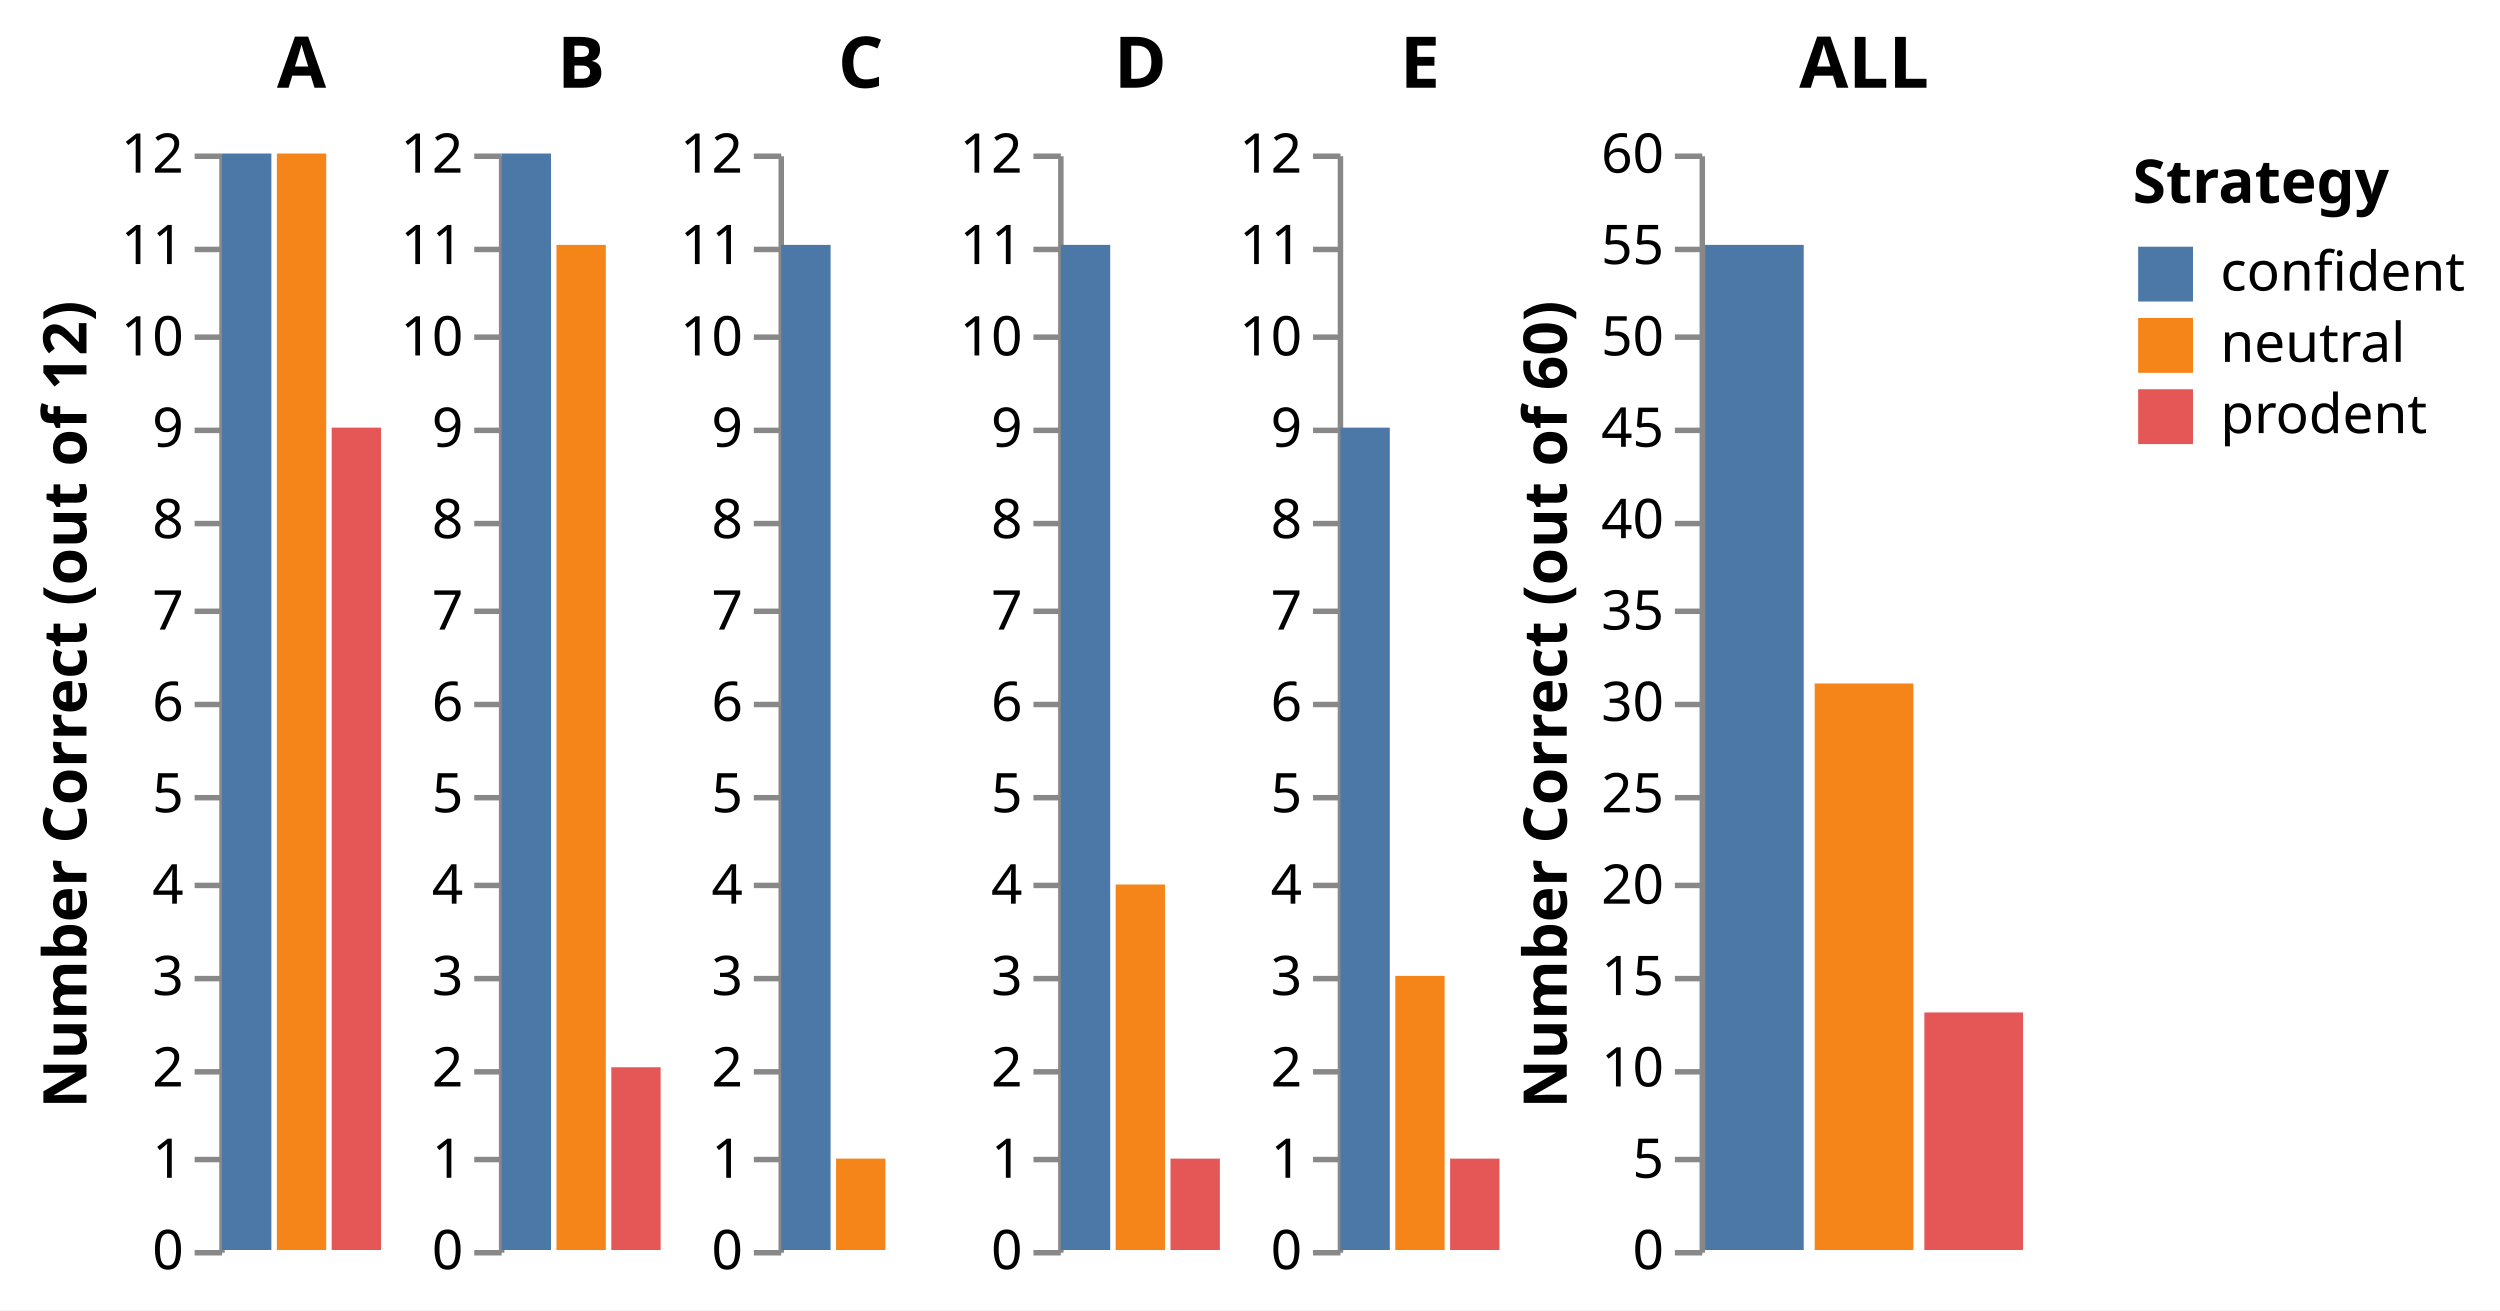
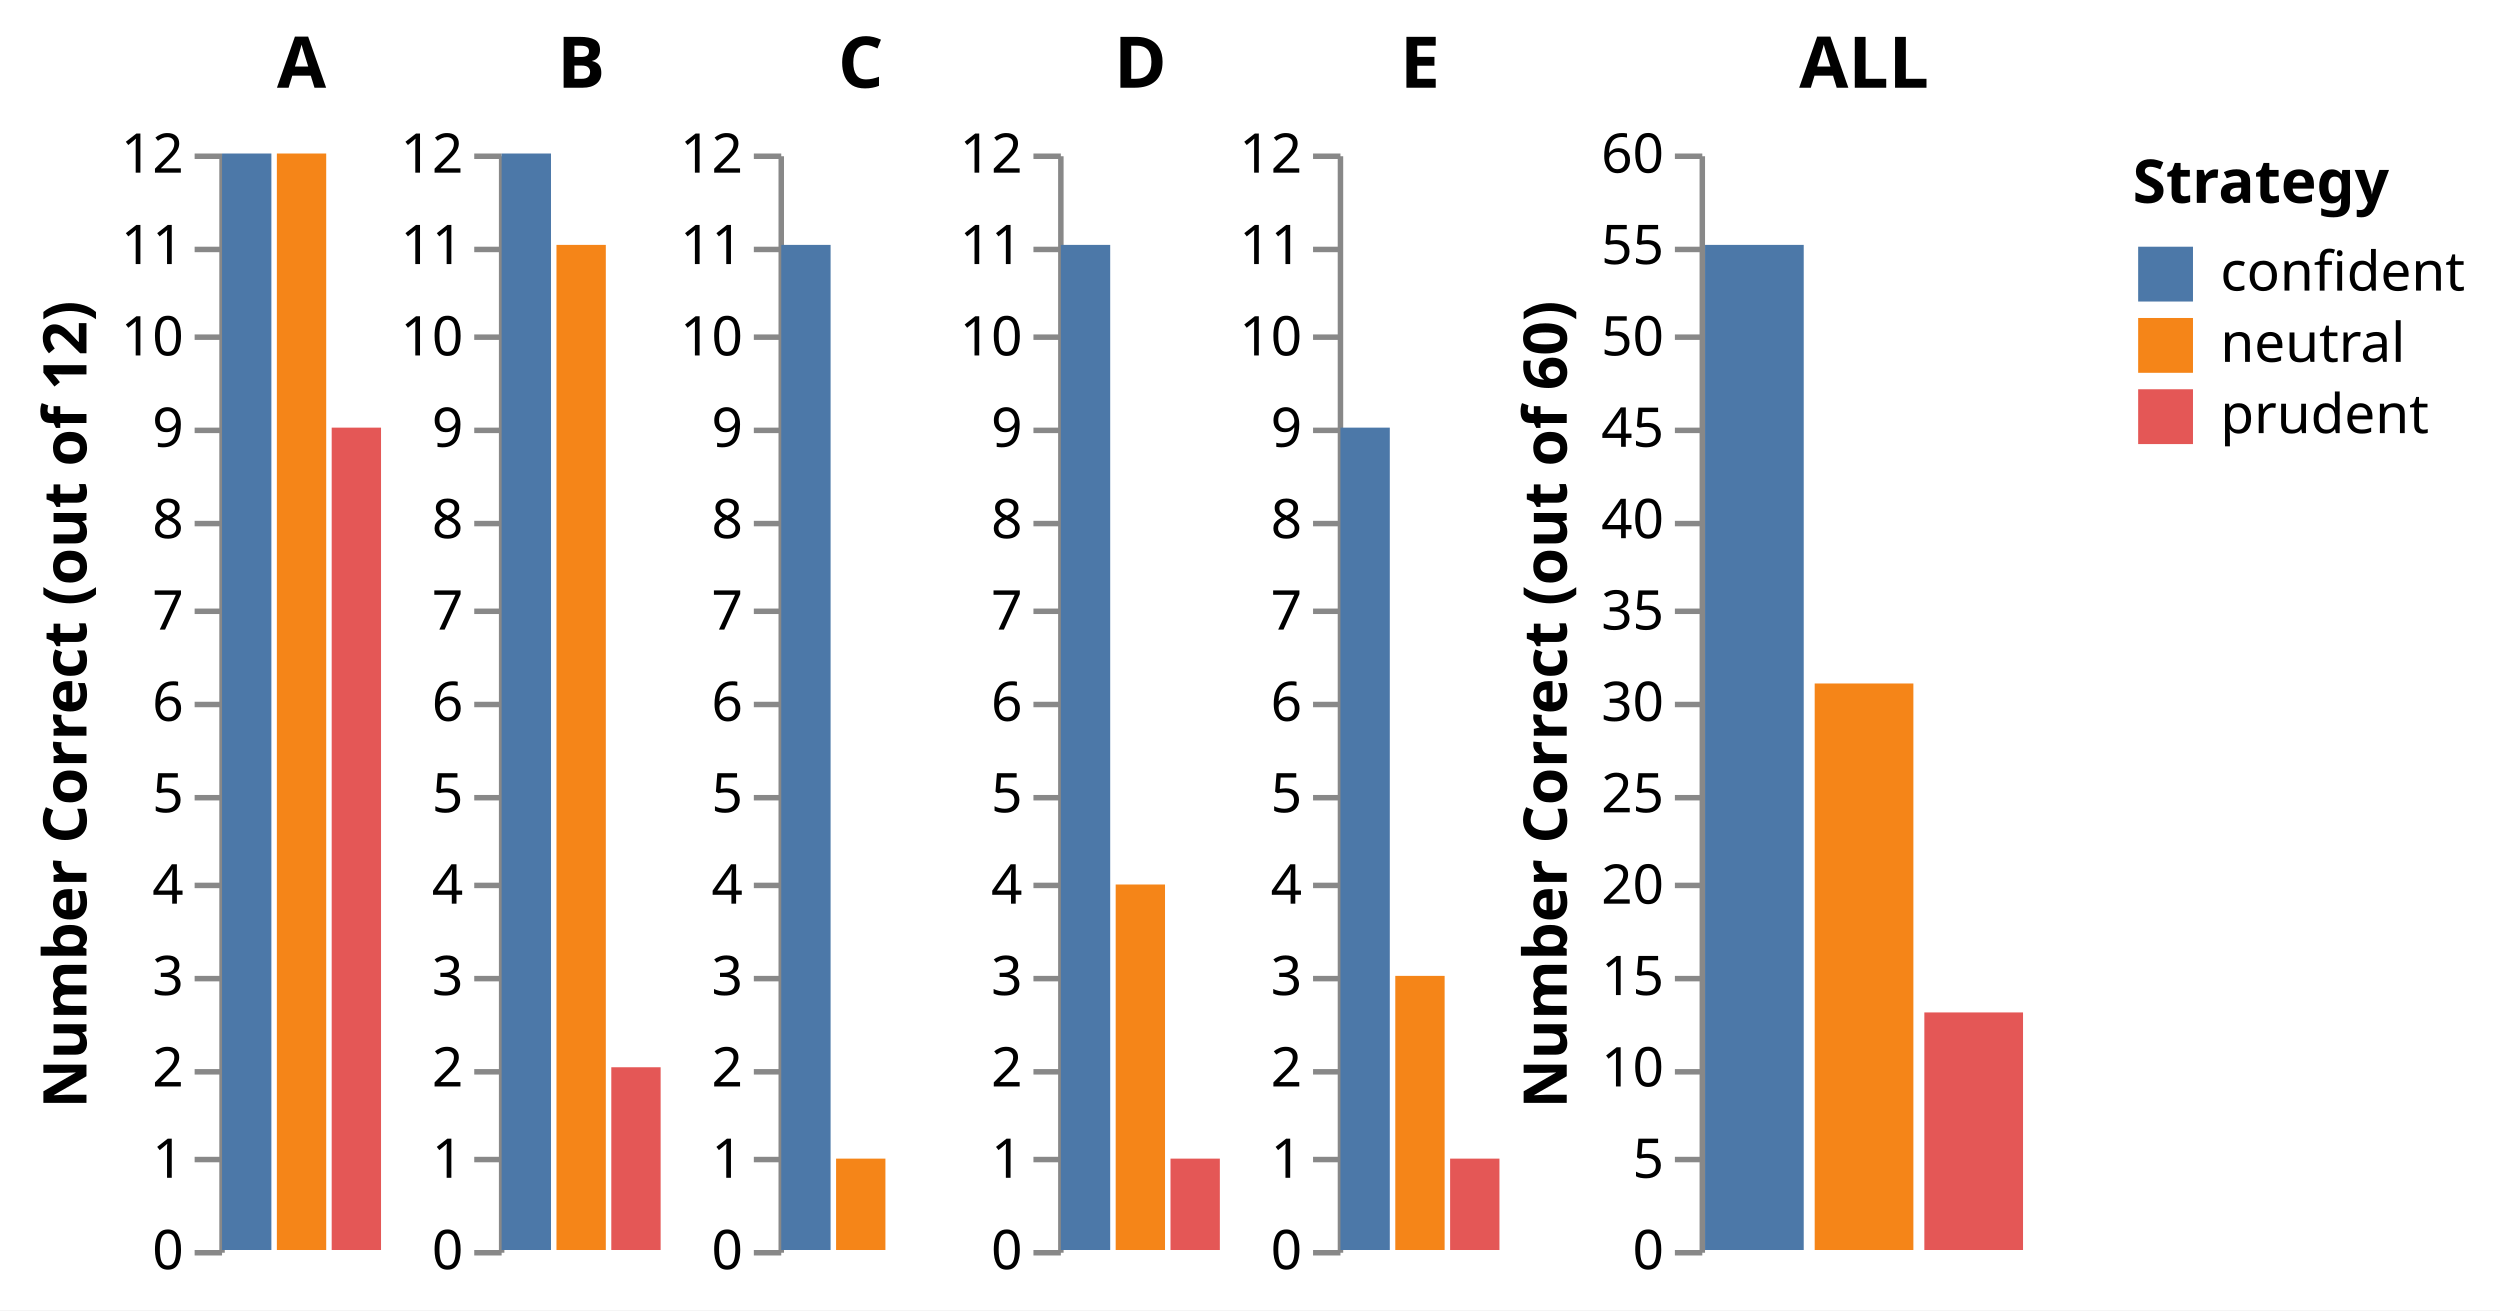
<svg xmlns="http://www.w3.org/2000/svg" class="marks" width="456" height="239" viewBox="0 0 456 239" version="1.1">
  <rect width="456" height="239" style="fill: white;" />
  <g transform="translate(40,28)">
    <g class="mark-group role-frame root">
      <g transform="translate(0,0)">
        <path class="background" d="M0,0h0v200h0Z" style="fill: none;" />
        <g>
          <g class="mark-group role-scope concat_0_group">
            <g transform="translate(0,0)">
              <path class="background" d="M0.5,0.5h30v200h-30Z" style="fill: none; stroke: none;" />
              <g>
                <g class="mark-group role-axis">
                  <g transform="translate(0.5,0.5)">
                    <path class="background" d="M0,0h0v0h0Z" style="pointer-events: none; fill: none;" />
                    <g>
                      <g class="mark-rule role-axis-tick" style="pointer-events: none;">
                        <line transform="translate(0,200)" x2="-5" y2="0" style="fill: none; stroke: #888; stroke-width: 1; opacity: 1;" />
                        <line transform="translate(0,183)" x2="-5" y2="0" style="fill: none; stroke: #888; stroke-width: 1; opacity: 1;" />
                        <line transform="translate(0,167)" x2="-5" y2="0" style="fill: none; stroke: #888; stroke-width: 1; opacity: 1;" />
                        <line transform="translate(0,150)" x2="-5" y2="0" style="fill: none; stroke: #888; stroke-width: 1; opacity: 1;" />
                        <line transform="translate(0,133)" x2="-5" y2="0" style="fill: none; stroke: #888; stroke-width: 1; opacity: 1;" />
                        <line transform="translate(0,117)" x2="-5" y2="0" style="fill: none; stroke: #888; stroke-width: 1; opacity: 1;" />
                        <line transform="translate(0,100)" x2="-5" y2="0" style="fill: none; stroke: #888; stroke-width: 1; opacity: 1;" />
                        <line transform="translate(0,83)" x2="-5" y2="0" style="fill: none; stroke: #888; stroke-width: 1; opacity: 1;" />
                        <line transform="translate(0,67)" x2="-5" y2="0" style="fill: none; stroke: #888; stroke-width: 1; opacity: 1;" />
                        <line transform="translate(0,50)" x2="-5" y2="0" style="fill: none; stroke: #888; stroke-width: 1; opacity: 1;" />
                        <line transform="translate(0,33)" x2="-5" y2="0" style="fill: none; stroke: #888; stroke-width: 1; opacity: 1;" />
                        <line transform="translate(0,17)" x2="-5" y2="0" style="fill: none; stroke: #888; stroke-width: 1; opacity: 1;" />
                        <line transform="translate(0,0)" x2="-5" y2="0" style="fill: none; stroke: #888; stroke-width: 1; opacity: 1;" />
                      </g>
                      <g class="mark-text role-axis-label" style="pointer-events: none;">
                        <text text-anchor="end" transform="translate(-7,203)" style="font-family: sans-serif; font-size: 10px; fill: #000; opacity: 1;">0</text>
                        <text text-anchor="end" transform="translate(-7,186.3333)" style="font-family: sans-serif; font-size: 10px; fill: #000; opacity: 1;">1</text>
                        <text text-anchor="end" transform="translate(-7,169.6667)" style="font-family: sans-serif; font-size: 10px; fill: #000; opacity: 1;">2</text>
                        <text text-anchor="end" transform="translate(-7,153)" style="font-family: sans-serif; font-size: 10px; fill: #000; opacity: 1;">3</text>
                        <text text-anchor="end" transform="translate(-7,136.3333)" style="font-family: sans-serif; font-size: 10px; fill: #000; opacity: 1;">4</text>
                        <text text-anchor="end" transform="translate(-7,119.6667)" style="font-family: sans-serif; font-size: 10px; fill: #000; opacity: 1;">5</text>
                        <text text-anchor="end" transform="translate(-7,103)" style="font-family: sans-serif; font-size: 10px; fill: #000; opacity: 1;">6</text>
                        <text text-anchor="end" transform="translate(-7,86.33333)" style="font-family: sans-serif; font-size: 10px; fill: #000; opacity: 1;">7</text>
                        <text text-anchor="end" transform="translate(-7,69.66667)" style="font-family: sans-serif; font-size: 10px; fill: #000; opacity: 1;">8</text>
                        <text text-anchor="end" transform="translate(-7,53)" style="font-family: sans-serif; font-size: 10px; fill: #000; opacity: 1;">9</text>
                        <text text-anchor="end" transform="translate(-7,36.33333)" style="font-family: sans-serif; font-size: 10px; fill: #000; opacity: 1;">10</text>
                        <text text-anchor="end" transform="translate(-7,19.66667)" style="font-family: sans-serif; font-size: 10px; fill: #000; opacity: 1;">11</text>
                        <text text-anchor="end" transform="translate(-7,3)" style="font-family: sans-serif; font-size: 10px; fill: #000; opacity: 1;">12</text>
                      </g>
                      <g class="mark-rule role-axis-domain" style="pointer-events: none;">
                        <line transform="translate(0,200)" x2="0" y2="-200" style="fill: none; stroke: #888; stroke-width: 1; opacity: 1;" />
                      </g>
                      <g class="mark-text role-axis-title" style="pointer-events: none;">
                        <text text-anchor="middle" transform="translate(-22.72852,100) rotate(-90) translate(0,-2)" style="font-family: sans-serif; font-size: 11px; font-weight: bold; fill: #000; opacity: 1;">Number Correct (out of 12)</text>
                      </g>
                    </g>
                    <path class="foreground" d="" style="pointer-events: none; display: none; fill: none;" />
                  </g>
                </g>
                <g class="mark-rect role-mark concat_0_marks">
                  <path d="M0.5,0h9v200h-9Z" style="fill: #4c78a8;" />
                  <path d="M20.5,50h9v150h-9Z" style="fill: #e45756;" />
                  <path d="M10.5,0h9v200h-9Z" style="fill: #f58518;" />
                </g>
                <g class="mark-group role-title">
                  <g transform="translate(15,-22)">
                    <path class="background" d="M0,0h0v0h0Z" style="pointer-events: none; fill: none;" />
                    <g>
                      <g class="mark-text role-title-text" style="pointer-events: none;">
                        <text text-anchor="middle" transform="translate(0,10)" style="font-family: sans-serif; font-size: 13px; font-weight: bold; fill: #000; opacity: 1;">A</text>
                      </g>
                    </g>
                    <path class="foreground" d="" style="pointer-events: none; display: none; fill: none;" />
                  </g>
                </g>
              </g>
              <path class="foreground" d="" style="display: none; fill: none;" />
            </g>
          </g>
          <g class="mark-group role-scope concat_1_group">
            <g transform="translate(51,0)">
              <path class="background" d="M0.5,0.5h30v200h-30Z" style="fill: none; stroke: none;" />
              <g>
                <g class="mark-group role-axis">
                  <g transform="translate(0.5,0.5)">
                    <path class="background" d="M0,0h0v0h0Z" style="pointer-events: none; fill: none;" />
                    <g>
                      <g class="mark-rule role-axis-tick" style="pointer-events: none;">
                        <line transform="translate(0,200)" x2="-5" y2="0" style="fill: none; stroke: #888; stroke-width: 1; opacity: 1;" />
                        <line transform="translate(0,183)" x2="-5" y2="0" style="fill: none; stroke: #888; stroke-width: 1; opacity: 1;" />
                        <line transform="translate(0,167)" x2="-5" y2="0" style="fill: none; stroke: #888; stroke-width: 1; opacity: 1;" />
                        <line transform="translate(0,150)" x2="-5" y2="0" style="fill: none; stroke: #888; stroke-width: 1; opacity: 1;" />
                        <line transform="translate(0,133)" x2="-5" y2="0" style="fill: none; stroke: #888; stroke-width: 1; opacity: 1;" />
                        <line transform="translate(0,117)" x2="-5" y2="0" style="fill: none; stroke: #888; stroke-width: 1; opacity: 1;" />
                        <line transform="translate(0,100)" x2="-5" y2="0" style="fill: none; stroke: #888; stroke-width: 1; opacity: 1;" />
                        <line transform="translate(0,83)" x2="-5" y2="0" style="fill: none; stroke: #888; stroke-width: 1; opacity: 1;" />
                        <line transform="translate(0,67)" x2="-5" y2="0" style="fill: none; stroke: #888; stroke-width: 1; opacity: 1;" />
                        <line transform="translate(0,50)" x2="-5" y2="0" style="fill: none; stroke: #888; stroke-width: 1; opacity: 1;" />
                        <line transform="translate(0,33)" x2="-5" y2="0" style="fill: none; stroke: #888; stroke-width: 1; opacity: 1;" />
                        <line transform="translate(0,17)" x2="-5" y2="0" style="fill: none; stroke: #888; stroke-width: 1; opacity: 1;" />
                        <line transform="translate(0,0)" x2="-5" y2="0" style="fill: none; stroke: #888; stroke-width: 1; opacity: 1;" />
                      </g>
                      <g class="mark-text role-axis-label" style="pointer-events: none;">
                        <text text-anchor="end" transform="translate(-7,203)" style="font-family: sans-serif; font-size: 10px; fill: #000; opacity: 1;">0</text>
                        <text text-anchor="end" transform="translate(-7,186.3333)" style="font-family: sans-serif; font-size: 10px; fill: #000; opacity: 1;">1</text>
                        <text text-anchor="end" transform="translate(-7,169.6667)" style="font-family: sans-serif; font-size: 10px; fill: #000; opacity: 1;">2</text>
                        <text text-anchor="end" transform="translate(-7,153)" style="font-family: sans-serif; font-size: 10px; fill: #000; opacity: 1;">3</text>
                        <text text-anchor="end" transform="translate(-7,136.3333)" style="font-family: sans-serif; font-size: 10px; fill: #000; opacity: 1;">4</text>
                        <text text-anchor="end" transform="translate(-7,119.6667)" style="font-family: sans-serif; font-size: 10px; fill: #000; opacity: 1;">5</text>
                        <text text-anchor="end" transform="translate(-7,103)" style="font-family: sans-serif; font-size: 10px; fill: #000; opacity: 1;">6</text>
                        <text text-anchor="end" transform="translate(-7,86.33333)" style="font-family: sans-serif; font-size: 10px; fill: #000; opacity: 1;">7</text>
                        <text text-anchor="end" transform="translate(-7,69.66667)" style="font-family: sans-serif; font-size: 10px; fill: #000; opacity: 1;">8</text>
                        <text text-anchor="end" transform="translate(-7,53)" style="font-family: sans-serif; font-size: 10px; fill: #000; opacity: 1;">9</text>
                        <text text-anchor="end" transform="translate(-7,36.33333)" style="font-family: sans-serif; font-size: 10px; fill: #000; opacity: 1;">10</text>
                        <text text-anchor="end" transform="translate(-7,19.66667)" style="font-family: sans-serif; font-size: 10px; fill: #000; opacity: 1;">11</text>
                        <text text-anchor="end" transform="translate(-7,3)" style="font-family: sans-serif; font-size: 10px; fill: #000; opacity: 1;">12</text>
                      </g>
                      <g class="mark-rule role-axis-domain" style="pointer-events: none;">
                        <line transform="translate(0,200)" x2="0" y2="-200" style="fill: none; stroke: #888; stroke-width: 1; opacity: 1;" />
                      </g>
                    </g>
                    <path class="foreground" d="" style="pointer-events: none; display: none; fill: none;" />
                  </g>
                </g>
                <g class="mark-rect role-mark concat_1_marks">
                  <path d="M0.5,0h9v200h-9Z" style="fill: #4c78a8;" />
                  <path d="M20.5,166.667h9v33.333h-9Z" style="fill: #e45756;" />
                  <path d="M10.5,16.667h9v183.333h-9Z" style="fill: #f58518;" />
                </g>
                <g class="mark-group role-title">
                  <g transform="translate(15,-22)">
                    <path class="background" d="M0,0h0v0h0Z" style="pointer-events: none; fill: none;" />
                    <g>
                      <g class="mark-text role-title-text" style="pointer-events: none;">
                        <text text-anchor="middle" transform="translate(0,10)" style="font-family: sans-serif; font-size: 13px; font-weight: bold; fill: #000; opacity: 1;">B</text>
                      </g>
                    </g>
                    <path class="foreground" d="" style="pointer-events: none; display: none; fill: none;" />
                  </g>
                </g>
              </g>
              <path class="foreground" d="" style="display: none; fill: none;" />
            </g>
          </g>
          <g class="mark-group role-scope concat_2_group">
            <g transform="translate(102,0)">
              <path class="background" d="M0.5,0.5h30v200h-30Z" style="fill: none; stroke: none;" />
              <g>
                <g class="mark-group role-axis">
                  <g transform="translate(0.5,0.5)">
                    <path class="background" d="M0,0h0v0h0Z" style="pointer-events: none; fill: none;" />
                    <g>
                      <g class="mark-rule role-axis-tick" style="pointer-events: none;">
                        <line transform="translate(0,200)" x2="-5" y2="0" style="fill: none; stroke: #888; stroke-width: 1; opacity: 1;" />
                        <line transform="translate(0,183)" x2="-5" y2="0" style="fill: none; stroke: #888; stroke-width: 1; opacity: 1;" />
                        <line transform="translate(0,167)" x2="-5" y2="0" style="fill: none; stroke: #888; stroke-width: 1; opacity: 1;" />
                        <line transform="translate(0,150)" x2="-5" y2="0" style="fill: none; stroke: #888; stroke-width: 1; opacity: 1;" />
                        <line transform="translate(0,133)" x2="-5" y2="0" style="fill: none; stroke: #888; stroke-width: 1; opacity: 1;" />
                        <line transform="translate(0,117)" x2="-5" y2="0" style="fill: none; stroke: #888; stroke-width: 1; opacity: 1;" />
                        <line transform="translate(0,100)" x2="-5" y2="0" style="fill: none; stroke: #888; stroke-width: 1; opacity: 1;" />
                        <line transform="translate(0,83)" x2="-5" y2="0" style="fill: none; stroke: #888; stroke-width: 1; opacity: 1;" />
                        <line transform="translate(0,67)" x2="-5" y2="0" style="fill: none; stroke: #888; stroke-width: 1; opacity: 1;" />
                        <line transform="translate(0,50)" x2="-5" y2="0" style="fill: none; stroke: #888; stroke-width: 1; opacity: 1;" />
                        <line transform="translate(0,33)" x2="-5" y2="0" style="fill: none; stroke: #888; stroke-width: 1; opacity: 1;" />
                        <line transform="translate(0,17)" x2="-5" y2="0" style="fill: none; stroke: #888; stroke-width: 1; opacity: 1;" />
                        <line transform="translate(0,0)" x2="-5" y2="0" style="fill: none; stroke: #888; stroke-width: 1; opacity: 1;" />
                      </g>
                      <g class="mark-text role-axis-label" style="pointer-events: none;">
                        <text text-anchor="end" transform="translate(-7,203)" style="font-family: sans-serif; font-size: 10px; fill: #000; opacity: 1;">0</text>
                        <text text-anchor="end" transform="translate(-7,186.3333)" style="font-family: sans-serif; font-size: 10px; fill: #000; opacity: 1;">1</text>
                        <text text-anchor="end" transform="translate(-7,169.6667)" style="font-family: sans-serif; font-size: 10px; fill: #000; opacity: 1;">2</text>
                        <text text-anchor="end" transform="translate(-7,153)" style="font-family: sans-serif; font-size: 10px; fill: #000; opacity: 1;">3</text>
                        <text text-anchor="end" transform="translate(-7,136.3333)" style="font-family: sans-serif; font-size: 10px; fill: #000; opacity: 1;">4</text>
                        <text text-anchor="end" transform="translate(-7,119.6667)" style="font-family: sans-serif; font-size: 10px; fill: #000; opacity: 1;">5</text>
                        <text text-anchor="end" transform="translate(-7,103)" style="font-family: sans-serif; font-size: 10px; fill: #000; opacity: 1;">6</text>
                        <text text-anchor="end" transform="translate(-7,86.33333)" style="font-family: sans-serif; font-size: 10px; fill: #000; opacity: 1;">7</text>
                        <text text-anchor="end" transform="translate(-7,69.66667)" style="font-family: sans-serif; font-size: 10px; fill: #000; opacity: 1;">8</text>
                        <text text-anchor="end" transform="translate(-7,53)" style="font-family: sans-serif; font-size: 10px; fill: #000; opacity: 1;">9</text>
                        <text text-anchor="end" transform="translate(-7,36.33333)" style="font-family: sans-serif; font-size: 10px; fill: #000; opacity: 1;">10</text>
                        <text text-anchor="end" transform="translate(-7,19.66667)" style="font-family: sans-serif; font-size: 10px; fill: #000; opacity: 1;">11</text>
                        <text text-anchor="end" transform="translate(-7,3)" style="font-family: sans-serif; font-size: 10px; fill: #000; opacity: 1;">12</text>
                      </g>
                      <g class="mark-rule role-axis-domain" style="pointer-events: none;">
                        <line transform="translate(0,200)" x2="0" y2="-200" style="fill: none; stroke: #888; stroke-width: 1; opacity: 1;" />
                      </g>
                    </g>
                    <path class="foreground" d="" style="pointer-events: none; display: none; fill: none;" />
                  </g>
                </g>
                <g class="mark-rect role-mark concat_2_marks">
                  <path d="M0.5,16.667h9v183.333h-9Z" style="fill: #4c78a8;" />
                  <path d="M20.5,200h9v0h-9Z" style="fill: #e45756;" />
                  <path d="M10.5,183.333h9v16.667h-9Z" style="fill: #f58518;" />
                </g>
                <g class="mark-group role-title">
                  <g transform="translate(15,-22)">
                    <path class="background" d="M0,0h0v0h0Z" style="pointer-events: none; fill: none;" />
                    <g>
                      <g class="mark-text role-title-text" style="pointer-events: none;">
                        <text text-anchor="middle" transform="translate(0,10)" style="font-family: sans-serif; font-size: 13px; font-weight: bold; fill: #000; opacity: 1;">C</text>
                      </g>
                    </g>
                    <path class="foreground" d="" style="pointer-events: none; display: none; fill: none;" />
                  </g>
                </g>
              </g>
              <path class="foreground" d="" style="display: none; fill: none;" />
            </g>
          </g>
          <g class="mark-group role-scope concat_3_group">
            <g transform="translate(153,0)">
              <path class="background" d="M0.5,0.5h30v200h-30Z" style="fill: none; stroke: none;" />
              <g>
                <g class="mark-group role-axis">
                  <g transform="translate(0.5,0.5)">
                    <path class="background" d="M0,0h0v0h0Z" style="pointer-events: none; fill: none;" />
                    <g>
                      <g class="mark-rule role-axis-tick" style="pointer-events: none;">
                        <line transform="translate(0,200)" x2="-5" y2="0" style="fill: none; stroke: #888; stroke-width: 1; opacity: 1;" />
                        <line transform="translate(0,183)" x2="-5" y2="0" style="fill: none; stroke: #888; stroke-width: 1; opacity: 1;" />
                        <line transform="translate(0,167)" x2="-5" y2="0" style="fill: none; stroke: #888; stroke-width: 1; opacity: 1;" />
                        <line transform="translate(0,150)" x2="-5" y2="0" style="fill: none; stroke: #888; stroke-width: 1; opacity: 1;" />
                        <line transform="translate(0,133)" x2="-5" y2="0" style="fill: none; stroke: #888; stroke-width: 1; opacity: 1;" />
                        <line transform="translate(0,117)" x2="-5" y2="0" style="fill: none; stroke: #888; stroke-width: 1; opacity: 1;" />
                        <line transform="translate(0,100)" x2="-5" y2="0" style="fill: none; stroke: #888; stroke-width: 1; opacity: 1;" />
                        <line transform="translate(0,83)" x2="-5" y2="0" style="fill: none; stroke: #888; stroke-width: 1; opacity: 1;" />
                        <line transform="translate(0,67)" x2="-5" y2="0" style="fill: none; stroke: #888; stroke-width: 1; opacity: 1;" />
                        <line transform="translate(0,50)" x2="-5" y2="0" style="fill: none; stroke: #888; stroke-width: 1; opacity: 1;" />
                        <line transform="translate(0,33)" x2="-5" y2="0" style="fill: none; stroke: #888; stroke-width: 1; opacity: 1;" />
                        <line transform="translate(0,17)" x2="-5" y2="0" style="fill: none; stroke: #888; stroke-width: 1; opacity: 1;" />
                        <line transform="translate(0,0)" x2="-5" y2="0" style="fill: none; stroke: #888; stroke-width: 1; opacity: 1;" />
                      </g>
                      <g class="mark-text role-axis-label" style="pointer-events: none;">
                        <text text-anchor="end" transform="translate(-7,203)" style="font-family: sans-serif; font-size: 10px; fill: #000; opacity: 1;">0</text>
                        <text text-anchor="end" transform="translate(-7,186.3333)" style="font-family: sans-serif; font-size: 10px; fill: #000; opacity: 1;">1</text>
                        <text text-anchor="end" transform="translate(-7,169.6667)" style="font-family: sans-serif; font-size: 10px; fill: #000; opacity: 1;">2</text>
                        <text text-anchor="end" transform="translate(-7,153)" style="font-family: sans-serif; font-size: 10px; fill: #000; opacity: 1;">3</text>
                        <text text-anchor="end" transform="translate(-7,136.3333)" style="font-family: sans-serif; font-size: 10px; fill: #000; opacity: 1;">4</text>
                        <text text-anchor="end" transform="translate(-7,119.6667)" style="font-family: sans-serif; font-size: 10px; fill: #000; opacity: 1;">5</text>
                        <text text-anchor="end" transform="translate(-7,103)" style="font-family: sans-serif; font-size: 10px; fill: #000; opacity: 1;">6</text>
                        <text text-anchor="end" transform="translate(-7,86.33333)" style="font-family: sans-serif; font-size: 10px; fill: #000; opacity: 1;">7</text>
                        <text text-anchor="end" transform="translate(-7,69.66667)" style="font-family: sans-serif; font-size: 10px; fill: #000; opacity: 1;">8</text>
                        <text text-anchor="end" transform="translate(-7,53)" style="font-family: sans-serif; font-size: 10px; fill: #000; opacity: 1;">9</text>
                        <text text-anchor="end" transform="translate(-7,36.33333)" style="font-family: sans-serif; font-size: 10px; fill: #000; opacity: 1;">10</text>
                        <text text-anchor="end" transform="translate(-7,19.66667)" style="font-family: sans-serif; font-size: 10px; fill: #000; opacity: 1;">11</text>
                        <text text-anchor="end" transform="translate(-7,3)" style="font-family: sans-serif; font-size: 10px; fill: #000; opacity: 1;">12</text>
                      </g>
                      <g class="mark-rule role-axis-domain" style="pointer-events: none;">
                        <line transform="translate(0,200)" x2="0" y2="-200" style="fill: none; stroke: #888; stroke-width: 1; opacity: 1;" />
                      </g>
                    </g>
                    <path class="foreground" d="" style="pointer-events: none; display: none; fill: none;" />
                  </g>
                </g>
                <g class="mark-rect role-mark concat_3_marks">
                  <path d="M0.5,16.667h9v183.333h-9Z" style="fill: #4c78a8;" />
                  <path d="M20.5,183.333h9v16.667h-9Z" style="fill: #e45756;" />
                  <path d="M10.5,133.333h9v66.667h-9Z" style="fill: #f58518;" />
                </g>
                <g class="mark-group role-title">
                  <g transform="translate(15,-22)">
                    <path class="background" d="M0,0h0v0h0Z" style="pointer-events: none; fill: none;" />
                    <g>
                      <g class="mark-text role-title-text" style="pointer-events: none;">
                        <text text-anchor="middle" transform="translate(0,10)" style="font-family: sans-serif; font-size: 13px; font-weight: bold; fill: #000; opacity: 1;">D</text>
                      </g>
                    </g>
                    <path class="foreground" d="" style="pointer-events: none; display: none; fill: none;" />
                  </g>
                </g>
              </g>
              <path class="foreground" d="" style="display: none; fill: none;" />
            </g>
          </g>
          <g class="mark-group role-scope concat_4_group">
            <g transform="translate(204,0)">
              <path class="background" d="M0.5,0.5h30v200h-30Z" style="fill: none; stroke: none;" />
              <g>
                <g class="mark-group role-axis">
                  <g transform="translate(0.5,0.5)">
                    <path class="background" d="M0,0h0v0h0Z" style="pointer-events: none; fill: none;" />
                    <g>
                      <g class="mark-rule role-axis-tick" style="pointer-events: none;">
                        <line transform="translate(0,200)" x2="-5" y2="0" style="fill: none; stroke: #888; stroke-width: 1; opacity: 1;" />
                        <line transform="translate(0,183)" x2="-5" y2="0" style="fill: none; stroke: #888; stroke-width: 1; opacity: 1;" />
                        <line transform="translate(0,167)" x2="-5" y2="0" style="fill: none; stroke: #888; stroke-width: 1; opacity: 1;" />
                        <line transform="translate(0,150)" x2="-5" y2="0" style="fill: none; stroke: #888; stroke-width: 1; opacity: 1;" />
                        <line transform="translate(0,133)" x2="-5" y2="0" style="fill: none; stroke: #888; stroke-width: 1; opacity: 1;" />
                        <line transform="translate(0,117)" x2="-5" y2="0" style="fill: none; stroke: #888; stroke-width: 1; opacity: 1;" />
                        <line transform="translate(0,100)" x2="-5" y2="0" style="fill: none; stroke: #888; stroke-width: 1; opacity: 1;" />
                        <line transform="translate(0,83)" x2="-5" y2="0" style="fill: none; stroke: #888; stroke-width: 1; opacity: 1;" />
                        <line transform="translate(0,67)" x2="-5" y2="0" style="fill: none; stroke: #888; stroke-width: 1; opacity: 1;" />
                        <line transform="translate(0,50)" x2="-5" y2="0" style="fill: none; stroke: #888; stroke-width: 1; opacity: 1;" />
                        <line transform="translate(0,33)" x2="-5" y2="0" style="fill: none; stroke: #888; stroke-width: 1; opacity: 1;" />
                        <line transform="translate(0,17)" x2="-5" y2="0" style="fill: none; stroke: #888; stroke-width: 1; opacity: 1;" />
                        <line transform="translate(0,0)" x2="-5" y2="0" style="fill: none; stroke: #888; stroke-width: 1; opacity: 1;" />
                      </g>
                      <g class="mark-text role-axis-label" style="pointer-events: none;">
                        <text text-anchor="end" transform="translate(-7,203)" style="font-family: sans-serif; font-size: 10px; fill: #000; opacity: 1;">0</text>
                        <text text-anchor="end" transform="translate(-7,186.3333)" style="font-family: sans-serif; font-size: 10px; fill: #000; opacity: 1;">1</text>
                        <text text-anchor="end" transform="translate(-7,169.6667)" style="font-family: sans-serif; font-size: 10px; fill: #000; opacity: 1;">2</text>
                        <text text-anchor="end" transform="translate(-7,153)" style="font-family: sans-serif; font-size: 10px; fill: #000; opacity: 1;">3</text>
                        <text text-anchor="end" transform="translate(-7,136.3333)" style="font-family: sans-serif; font-size: 10px; fill: #000; opacity: 1;">4</text>
                        <text text-anchor="end" transform="translate(-7,119.6667)" style="font-family: sans-serif; font-size: 10px; fill: #000; opacity: 1;">5</text>
                        <text text-anchor="end" transform="translate(-7,103)" style="font-family: sans-serif; font-size: 10px; fill: #000; opacity: 1;">6</text>
                        <text text-anchor="end" transform="translate(-7,86.33333)" style="font-family: sans-serif; font-size: 10px; fill: #000; opacity: 1;">7</text>
                        <text text-anchor="end" transform="translate(-7,69.66667)" style="font-family: sans-serif; font-size: 10px; fill: #000; opacity: 1;">8</text>
                        <text text-anchor="end" transform="translate(-7,53)" style="font-family: sans-serif; font-size: 10px; fill: #000; opacity: 1;">9</text>
                        <text text-anchor="end" transform="translate(-7,36.33333)" style="font-family: sans-serif; font-size: 10px; fill: #000; opacity: 1;">10</text>
                        <text text-anchor="end" transform="translate(-7,19.66667)" style="font-family: sans-serif; font-size: 10px; fill: #000; opacity: 1;">11</text>
                        <text text-anchor="end" transform="translate(-7,3)" style="font-family: sans-serif; font-size: 10px; fill: #000; opacity: 1;">12</text>
                      </g>
                      <g class="mark-rule role-axis-domain" style="pointer-events: none;">
                        <line transform="translate(0,200)" x2="0" y2="-200" style="fill: none; stroke: #888; stroke-width: 1; opacity: 1;" />
                      </g>
                    </g>
                    <path class="foreground" d="" style="pointer-events: none; display: none; fill: none;" />
                  </g>
                </g>
                <g class="mark-rect role-mark concat_4_marks">
                  <path d="M0.5,50h9v150h-9Z" style="fill: #4c78a8;" />
                  <path d="M20.5,183.333h9v16.667h-9Z" style="fill: #e45756;" />
                  <path d="M10.5,150h9v50h-9Z" style="fill: #f58518;" />
                </g>
                <g class="mark-group role-title">
                  <g transform="translate(15,-22)">
                    <path class="background" d="M0,0h0v0h0Z" style="pointer-events: none; fill: none;" />
                    <g>
                      <g class="mark-text role-title-text" style="pointer-events: none;">
                        <text text-anchor="middle" transform="translate(0,10)" style="font-family: sans-serif; font-size: 13px; font-weight: bold; fill: #000; opacity: 1;">E</text>
                      </g>
                    </g>
                    <path class="foreground" d="" style="pointer-events: none; display: none; fill: none;" />
                  </g>
                </g>
              </g>
              <path class="foreground" d="" style="display: none; fill: none;" />
            </g>
          </g>
          <g class="mark-group role-scope concat_5_group">
            <g transform="translate(270,0)">
              <path class="background" d="M0.5,0.5h60v200h-60Z" style="fill: none; stroke: none;" />
              <g>
                <g class="mark-group role-axis">
                  <g transform="translate(0.5,0.5)">
                    <path class="background" d="M0,0h0v0h0Z" style="pointer-events: none; fill: none;" />
                    <g>
                      <g class="mark-rule role-axis-tick" style="pointer-events: none;">
                        <line transform="translate(0,200)" x2="-5" y2="0" style="fill: none; stroke: #888; stroke-width: 1; opacity: 1;" />
                        <line transform="translate(0,183)" x2="-5" y2="0" style="fill: none; stroke: #888; stroke-width: 1; opacity: 1;" />
                        <line transform="translate(0,167)" x2="-5" y2="0" style="fill: none; stroke: #888; stroke-width: 1; opacity: 1;" />
                        <line transform="translate(0,150)" x2="-5" y2="0" style="fill: none; stroke: #888; stroke-width: 1; opacity: 1;" />
                        <line transform="translate(0,133)" x2="-5" y2="0" style="fill: none; stroke: #888; stroke-width: 1; opacity: 1;" />
                        <line transform="translate(0,117)" x2="-5" y2="0" style="fill: none; stroke: #888; stroke-width: 1; opacity: 1;" />
                        <line transform="translate(0,100)" x2="-5" y2="0" style="fill: none; stroke: #888; stroke-width: 1; opacity: 1;" />
                        <line transform="translate(0,83)" x2="-5" y2="0" style="fill: none; stroke: #888; stroke-width: 1; opacity: 1;" />
                        <line transform="translate(0,67)" x2="-5" y2="0" style="fill: none; stroke: #888; stroke-width: 1; opacity: 1;" />
                        <line transform="translate(0,50)" x2="-5" y2="0" style="fill: none; stroke: #888; stroke-width: 1; opacity: 1;" />
                        <line transform="translate(0,33)" x2="-5" y2="0" style="fill: none; stroke: #888; stroke-width: 1; opacity: 1;" />
                        <line transform="translate(0,17)" x2="-5" y2="0" style="fill: none; stroke: #888; stroke-width: 1; opacity: 1;" />
                        <line transform="translate(0,0)" x2="-5" y2="0" style="fill: none; stroke: #888; stroke-width: 1; opacity: 1;" />
                      </g>
                      <g class="mark-text role-axis-label" style="pointer-events: none;">
                        <text text-anchor="end" transform="translate(-7,203)" style="font-family: sans-serif; font-size: 10px; fill: #000; opacity: 1;">0</text>
                        <text text-anchor="end" transform="translate(-7,186.3333)" style="font-family: sans-serif; font-size: 10px; fill: #000; opacity: 1;">5</text>
                        <text text-anchor="end" transform="translate(-7,169.6667)" style="font-family: sans-serif; font-size: 10px; fill: #000; opacity: 1;">10</text>
                        <text text-anchor="end" transform="translate(-7,153)" style="font-family: sans-serif; font-size: 10px; fill: #000; opacity: 1;">15</text>
                        <text text-anchor="end" transform="translate(-7,136.3333)" style="font-family: sans-serif; font-size: 10px; fill: #000; opacity: 1;">20</text>
                        <text text-anchor="end" transform="translate(-7,119.6667)" style="font-family: sans-serif; font-size: 10px; fill: #000; opacity: 1;">25</text>
                        <text text-anchor="end" transform="translate(-7,103)" style="font-family: sans-serif; font-size: 10px; fill: #000; opacity: 1;">30</text>
                        <text text-anchor="end" transform="translate(-7,86.33333)" style="font-family: sans-serif; font-size: 10px; fill: #000; opacity: 1;">35</text>
                        <text text-anchor="end" transform="translate(-7,69.66667)" style="font-family: sans-serif; font-size: 10px; fill: #000; opacity: 1;">40</text>
                        <text text-anchor="end" transform="translate(-7,53)" style="font-family: sans-serif; font-size: 10px; fill: #000; opacity: 1;">45</text>
                        <text text-anchor="end" transform="translate(-7,36.33333)" style="font-family: sans-serif; font-size: 10px; fill: #000; opacity: 1;">50</text>
                        <text text-anchor="end" transform="translate(-7,19.66667)" style="font-family: sans-serif; font-size: 10px; fill: #000; opacity: 1;">55</text>
                        <text text-anchor="end" transform="translate(-7,3)" style="font-family: sans-serif; font-size: 10px; fill: #000; opacity: 1;">60</text>
                      </g>
                      <g class="mark-rule role-axis-domain" style="pointer-events: none;">
                        <line transform="translate(0,200)" x2="0" y2="-200" style="fill: none; stroke: #888; stroke-width: 1; opacity: 1;" />
                      </g>
                      <g class="mark-text role-axis-title" style="pointer-events: none;">
                        <text text-anchor="middle" transform="translate(-22.72852,100) rotate(-90) translate(0,-2)" style="font-family: sans-serif; font-size: 11px; font-weight: bold; fill: #000; opacity: 1;">Number Correct (out of 60)</text>
                      </g>
                    </g>
                    <path class="foreground" d="" style="pointer-events: none; display: none; fill: none;" />
                  </g>
                </g>
                <g class="mark-rect role-mark concat_5_marks">
                  <path d="M1,16.667h18v183.333h-18Z" style="fill: #4c78a8;" />
                  <path d="M41,156.667h18v43.333h-18Z" style="fill: #e45756;" />
                  <path d="M21,96.667h18v103.333h-18Z" style="fill: #f58518;" />
                </g>
                <g class="mark-group role-title">
                  <g transform="translate(30,-22)">
                    <path class="background" d="M0,0h0v0h0Z" style="pointer-events: none; fill: none;" />
                    <g>
                      <g class="mark-text role-title-text" style="pointer-events: none;">
                        <text text-anchor="middle" transform="translate(0,10)" style="font-family: sans-serif; font-size: 13px; font-weight: bold; fill: #000; opacity: 1;">ALL</text>
                      </g>
                    </g>
                    <path class="foreground" d="" style="pointer-events: none; display: none; fill: none;" />
                  </g>
                </g>
              </g>
              <path class="foreground" d="" style="display: none; fill: none;" />
            </g>
          </g>
          <g class="mark-group role-legend">
            <g transform="translate(349,0)">
              <path class="background" d="M0,0h62v53h-62Z" style="pointer-events: none; fill: none;" />
              <g>
                <g class="mark-group role-legend-entry">
                  <g transform="translate(0,16)">
                    <path class="background" d="M0,0h0v0h0Z" style="pointer-events: none; fill: none;" />
                    <g>
                      <g class="mark-group role-scope">
                        <g transform="translate(0,0)">
                          <path class="background" d="M0,0h61.62v11h-61.62Z" style="pointer-events: none; fill: none; opacity: 1;" />
                          <g>
                            <g class="mark-symbol role-legend-symbol" style="pointer-events: none;">
                              <path transform="translate(6,6)" d="M-5,-5h10v10h-10Z" style="fill: #4c78a8; stroke-width: 1.5; opacity: 1;" />
                            </g>
                            <g class="mark-text role-legend-label" style="pointer-events: none;">
                              <text text-anchor="start" transform="translate(16,9)" style="font-family: sans-serif; font-size: 10px; fill: #000; opacity: 1;">confident</text>
                            </g>
                          </g>
                          <path class="foreground" d="" style="pointer-events: none; display: none; fill: none;" />
                        </g>
                        <g transform="translate(0,13)">
                          <path class="background" d="M0,0h61.62v11h-61.62Z" style="pointer-events: none; fill: none; opacity: 1;" />
                          <g>
                            <g class="mark-symbol role-legend-symbol" style="pointer-events: none;">
                              <path transform="translate(6,6)" d="M-5,-5h10v10h-10Z" style="fill: #f58518; stroke-width: 1.5; opacity: 1;" />
                            </g>
                            <g class="mark-text role-legend-label" style="pointer-events: none;">
                              <text text-anchor="start" transform="translate(16,9)" style="font-family: sans-serif; font-size: 10px; fill: #000; opacity: 1;">neutral</text>
                            </g>
                          </g>
                          <path class="foreground" d="" style="pointer-events: none; display: none; fill: none;" />
                        </g>
                        <g transform="translate(0,26)">
                          <path class="background" d="M0,0h61.62v11h-61.62Z" style="pointer-events: none; fill: none; opacity: 1;" />
                          <g>
                            <g class="mark-symbol role-legend-symbol" style="pointer-events: none;">
                              <path transform="translate(6,6)" d="M-5,-5h10v10h-10Z" style="fill: #e45756; stroke-width: 1.5; opacity: 1;" />
                            </g>
                            <g class="mark-text role-legend-label" style="pointer-events: none;">
-                               <text text-anchor="start" transform="translate(16,9)" style="font-family: sans-serif; font-size: 10px; fill: #000; opacity: 1;">prodent</text>
+                               <text text-anchor="start" transform="translate(16,9)" style="font-family: sans-serif; font-size: 10px; fill: #000; opacity: 1;">prudent</text>
                            </g>
                          </g>
                          <path class="foreground" d="" style="pointer-events: none; display: none; fill: none;" />
                        </g>
                      </g>
                    </g>
                    <path class="foreground" d="" style="pointer-events: none; display: none; fill: none;" />
                  </g>
                </g>
                <g class="mark-text role-legend-title" style="pointer-events: none;">
                  <text text-anchor="start" transform="translate(0,9)" style="font-family: sans-serif; font-size: 11px; font-weight: bold; fill: #000; opacity: 1;">Strategy</text>
                </g>
              </g>
              <path class="foreground" d="" style="pointer-events: none; display: none; fill: none;" />
            </g>
          </g>
        </g>
        <path class="foreground" d="" style="display: none; fill: none;" />
      </g>
    </g>
  </g>
</svg>
